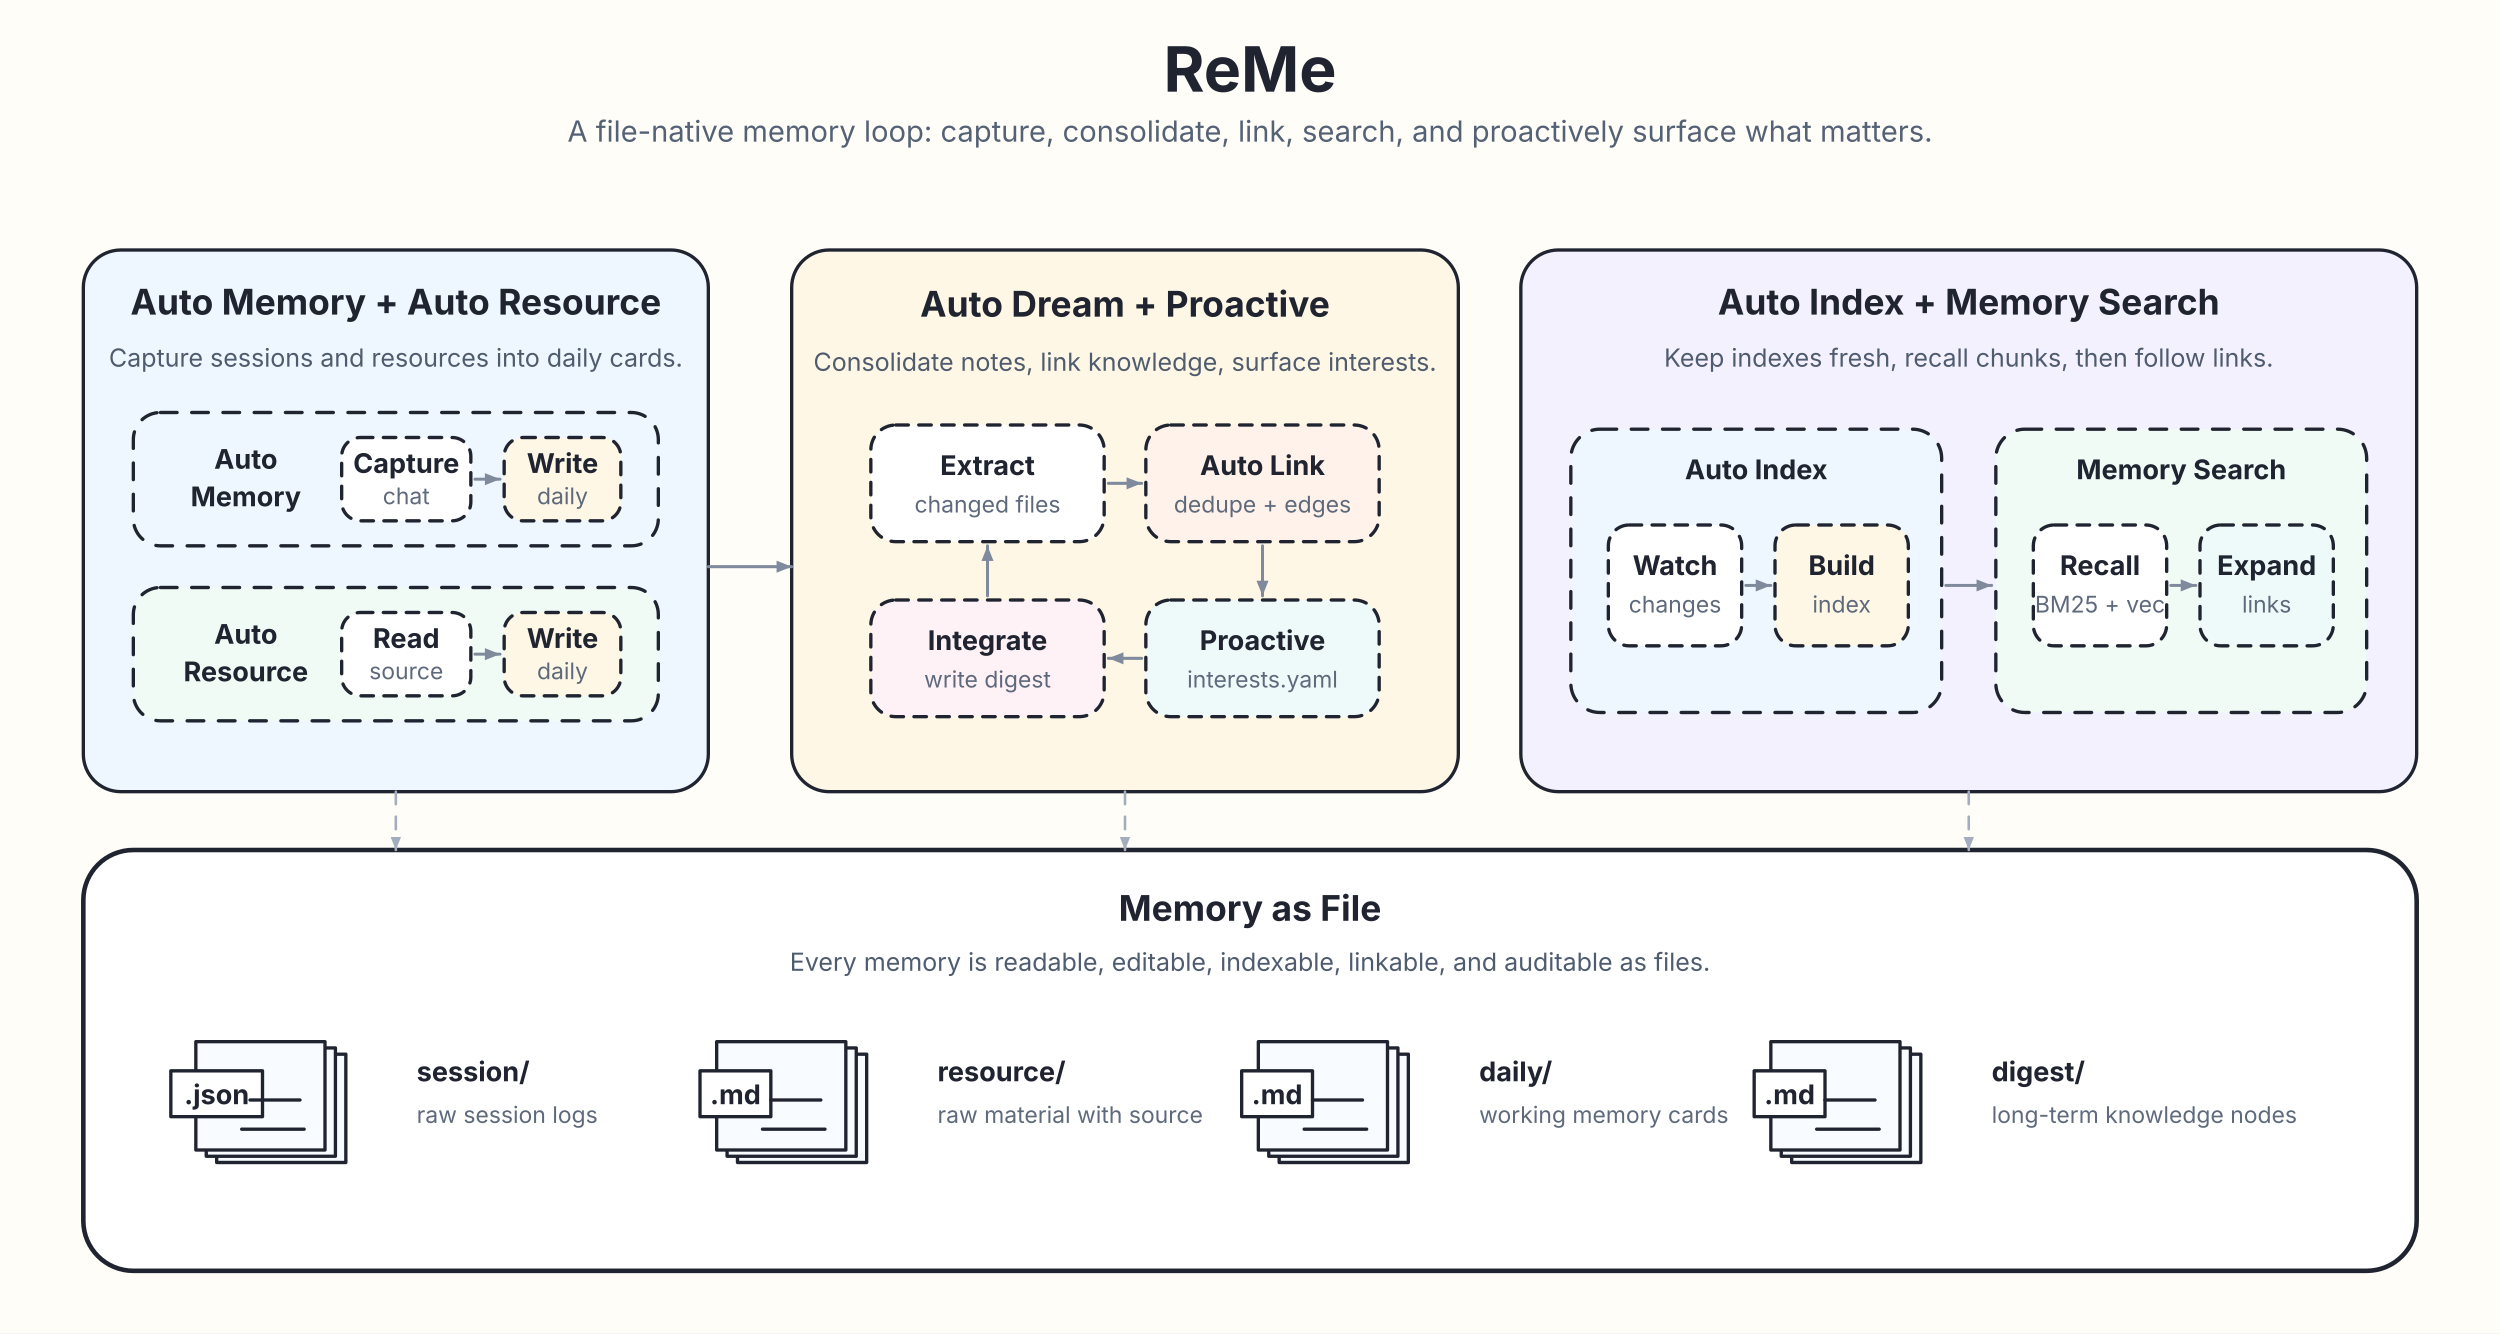
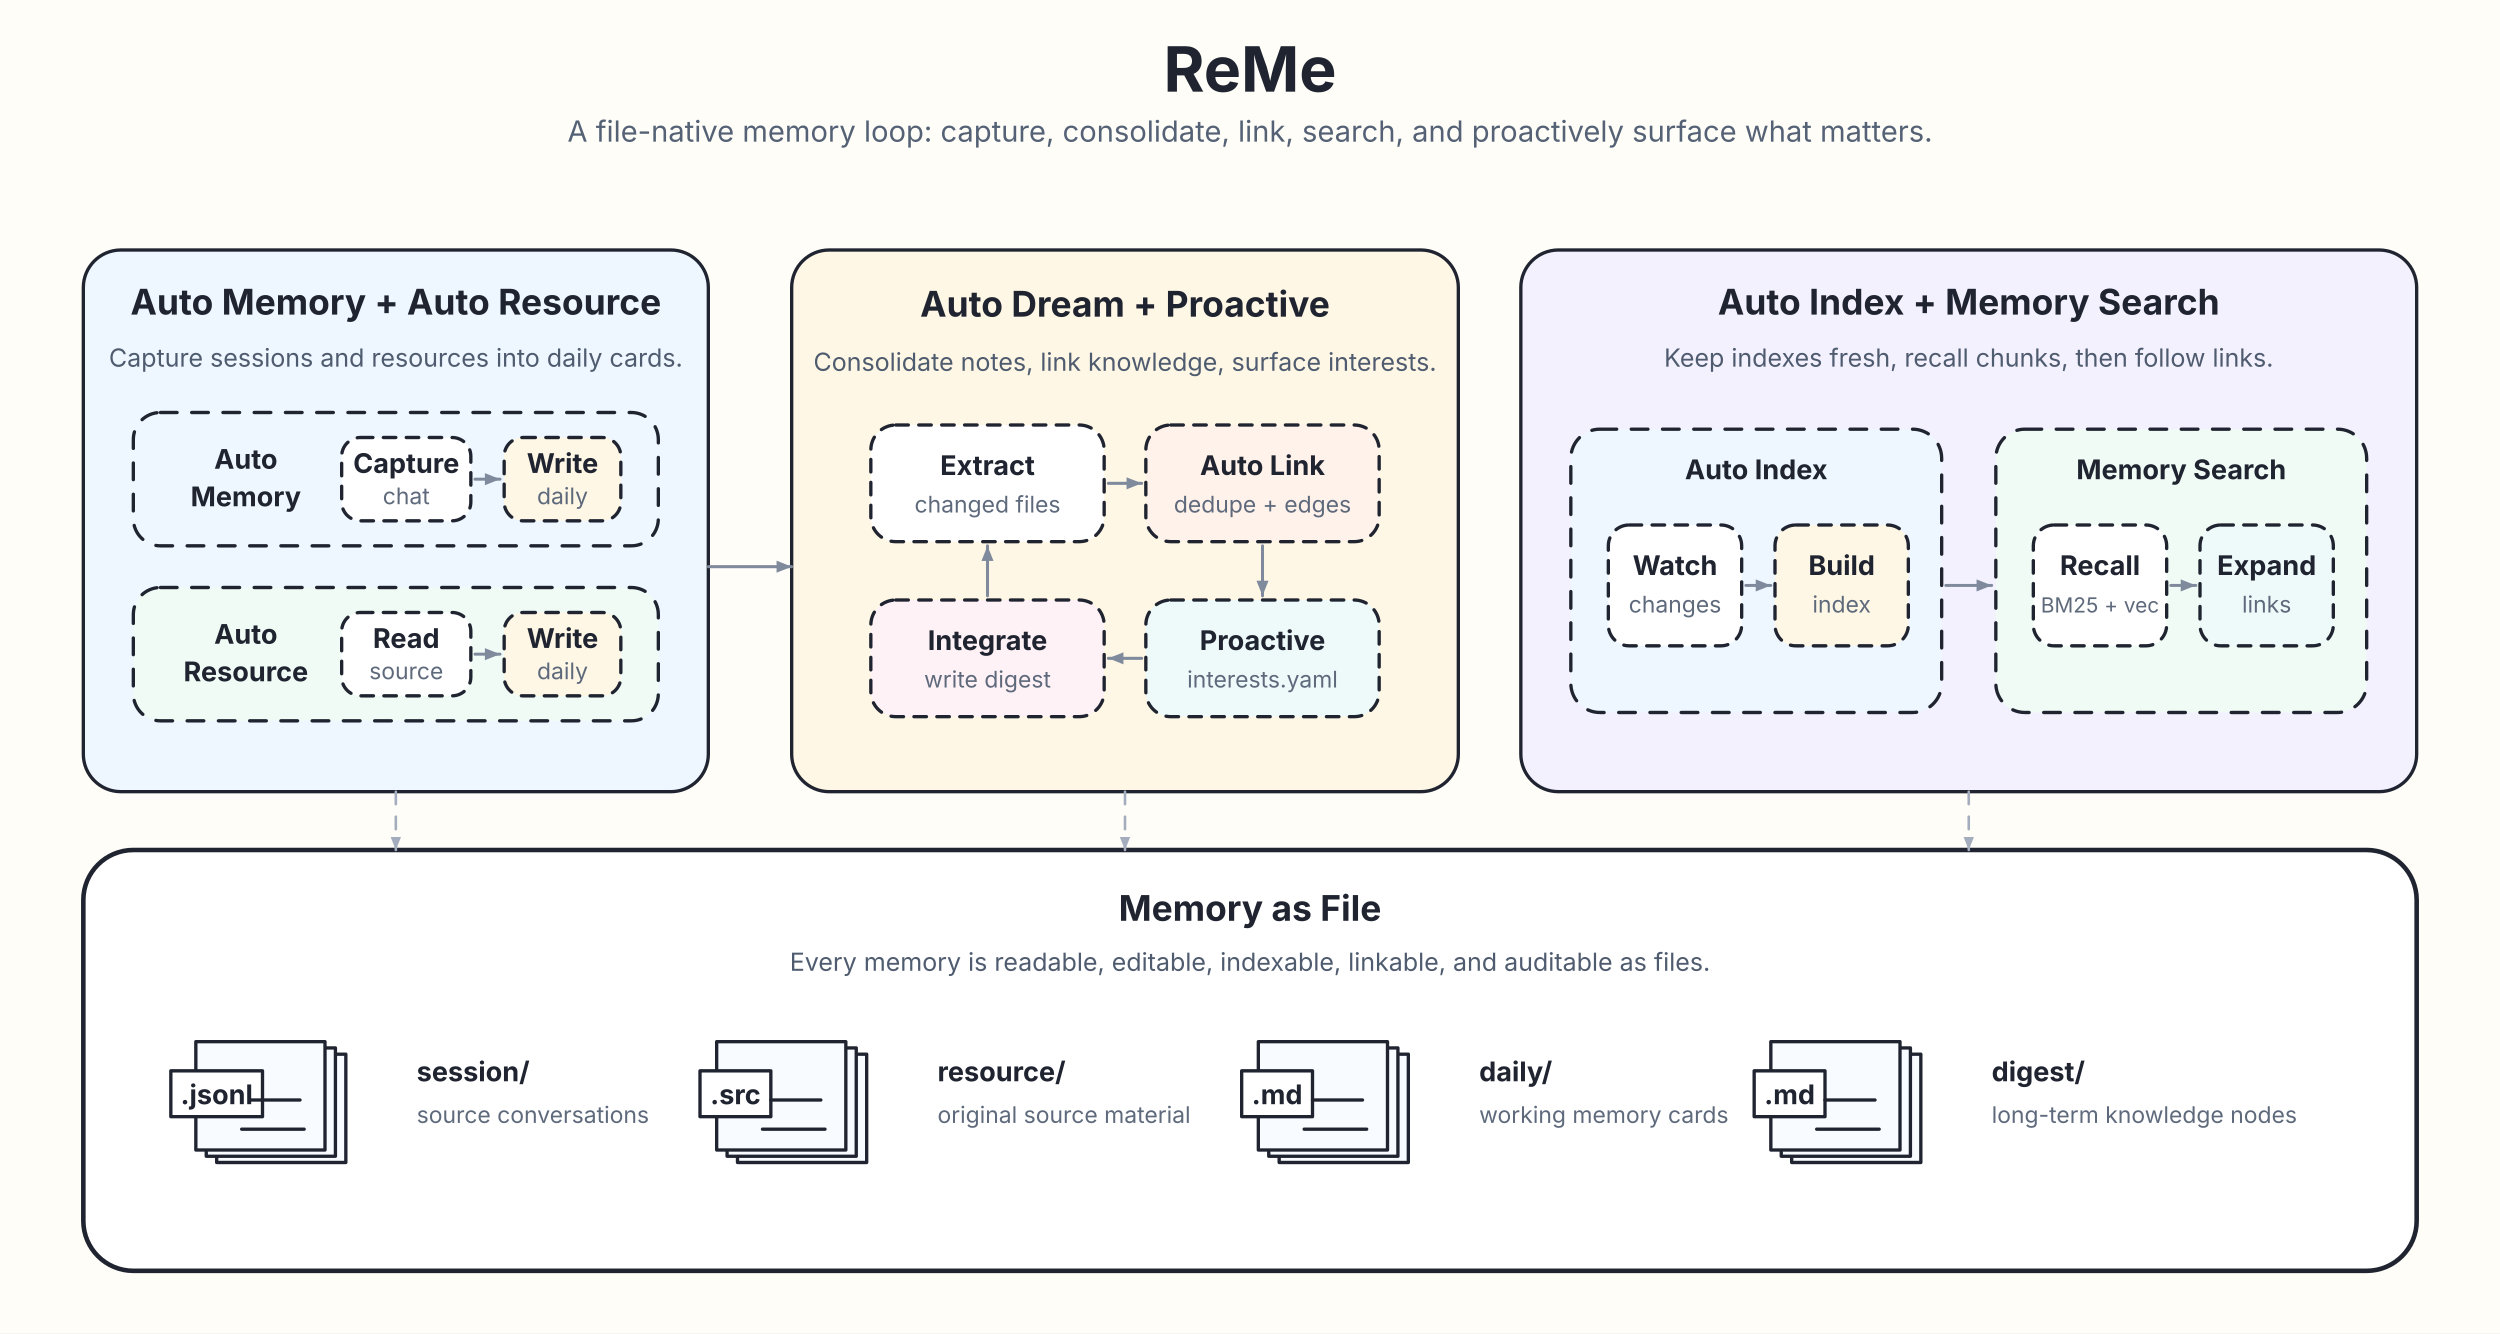
<svg xmlns="http://www.w3.org/2000/svg" width="1200" height="640" viewBox="0 0 1200 640" role="img" aria-labelledby="title desc">
  <defs>
-     <style>
-       .bg { fill: #fffdf8; }
-       .ink { stroke: #1f2430; stroke-width: 2.2; stroke-linecap: round; stroke-linejoin: round; }
-       .thin { stroke-width: 1.6; }
-       .dash { stroke-dasharray: 8 7; }
-       .title { font: 700 30px "Comic Sans MS", "Bradley Hand", -apple-system, BlinkMacSystemFont, "Segoe UI", sans-serif; fill: #1f2430; }
-       .subtitle { font: 14px "Comic Sans MS", "Bradley Hand", -apple-system, BlinkMacSystemFont, "Segoe UI", sans-serif; fill: #556276; }
-       .head { font: 700 17px "Comic Sans MS", "Bradley Hand", -apple-system, BlinkMacSystemFont, "Segoe UI", sans-serif; fill: #1f2430; }
-       .label { font: 700 13px "Comic Sans MS", "Bradley Hand", -apple-system, BlinkMacSystemFont, "Segoe UI", sans-serif; fill: #1f2430; }
-       .text { font: 12px "Comic Sans MS", "Bradley Hand", -apple-system, BlinkMacSystemFont, "Segoe UI", sans-serif; fill: #4f5c6f; }
-       .tiny { font: 11px "Comic Sans MS", "Bradley Hand", -apple-system, BlinkMacSystemFont, "Segoe UI", sans-serif; fill: #5e6a7c; }
-       .box { fill: #ffffff; }
-       .blue { fill: #eef7ff; }
-       .green { fill: #f0fbf5; }
-       .yellow { fill: #fff7e5; }
-       .pink { fill: #fff2f6; }
-       .violet { fill: #f4f1ff; }
-       .mint { fill: #eefafa; }
-       .peach { fill: #fff2ea; }
-       .paper { fill: #f8fbff; }
-       .tab { fill: #ffffff; }
-       .step { stroke-dasharray: 6 5; }
-       .arrow { fill: none; stroke: #7f8b9d; stroke-width: 1.45; stroke-linecap: round; stroke-linejoin: round; marker-end: url(#arrow); }
-       .soft-arrow { fill: none; stroke: #a3adbd; stroke-width: 1.25; stroke-dasharray: 6 6; stroke-linecap: round; stroke-linejoin: round; marker-end: url(#arrow-soft); }
-     </style>
+     <style>.bg { fill: #fffdf8; } .ink { stroke: #1f2430; stroke-width: 2.2; stroke-linecap: round; stroke-linejoin: round; } .thin { stroke-width: 1.6; } .dash { stroke-dasharray: 8 7; } .title { font: 700 30px "Comic Sans MS", "Bradley Hand", -apple-system, BlinkMacSystemFont, "Segoe UI", sans-serif; fill: #1f2430; } .subtitle { font: 14px "Comic Sans MS", "Bradley Hand", -apple-system, BlinkMacSystemFont, "Segoe UI", sans-serif; fill: #556276; } .head { font: 700 17px "Comic Sans MS", "Bradley Hand", -apple-system, BlinkMacSystemFont, "Segoe UI", sans-serif; fill: #1f2430; } .label { font: 700 13px "Comic Sans MS", "Bradley Hand", -apple-system, BlinkMacSystemFont, "Segoe UI", sans-serif; fill: #1f2430; } .text { font: 12px "Comic Sans MS", "Bradley Hand", -apple-system, BlinkMacSystemFont, "Segoe UI", sans-serif; fill: #4f5c6f; } .tiny { font: 11px "Comic Sans MS", "Bradley Hand", -apple-system, BlinkMacSystemFont, "Segoe UI", sans-serif; fill: #5e6a7c; } .box { fill: #ffffff; } .blue { fill: #eef7ff; } .green { fill: #f0fbf5; } .yellow { fill: #fff7e5; } .pink { fill: #fff2f6; } .violet { fill: #f4f1ff; } .mint { fill: #eefafa; } .peach { fill: #fff2ea; } .paper { fill: #f8fbff; } .tab { fill: #ffffff; } .step { stroke-dasharray: 6 5; } .arrow { fill: none; stroke: #7f8b9d; stroke-width: 1.45; stroke-linecap: round; stroke-linejoin: round; marker-end: url(#arrow); } .soft-arrow { fill: none; stroke: #a3adbd; stroke-width: 1.25; stroke-dasharray: 6 6; stroke-linecap: round; stroke-linejoin: round; marker-end: url(#arrow-soft); }</style>
    <marker id="arrow" markerWidth="6" markerHeight="6" refX="5" refY="2" orient="auto" markerUnits="strokeWidth">
      <path d="M0,0 L0,4 L5,2 z" fill="#7f8b9d" />
    </marker>
    <marker id="arrow-soft" markerWidth="6" markerHeight="6" refX="5" refY="2" orient="auto" markerUnits="strokeWidth">
      <path d="M0,0 L0,4 L5,2 z" fill="#a3adbd" />
    </marker>
  </defs>
  <rect class="bg" x="0" y="0" width="1200" height="640" />
  <text class="title" x="600" y="44" text-anchor="middle">ReMe</text>
  <text class="subtitle" x="600" y="68" text-anchor="middle">A file-native memory loop: capture, consolidate, link, search, and proactively surface what matters.</text>
  <g transform="translate(40 120)">
    <rect class="blue ink thin" x="0" y="0" width="300" height="260" rx="18" />
    <text class="head" x="150" y="31" text-anchor="middle">Auto Memory + Auto Resource</text>
-     <text class="text" x="150" y="56" text-anchor="middle">Capture sessions and resources into daily cards.</text>
+     <text class="text" x="150" y="56" text-anchor="middle" style="font-size:12px">Capture sessions and resources into daily cards.</text>
    <g transform="translate(24 78)">
      <rect class="blue ink thin dash" x="0" y="0" width="252" height="64" rx="13" />
      <text class="label" x="54" y="27" text-anchor="middle">Auto</text>
      <text class="label" x="54" y="45" text-anchor="middle">Memory</text>
      <rect class="box ink thin step" x="100" y="12" width="62" height="40" rx="9" />
      <text class="label" x="131" y="29" text-anchor="middle">Capture</text>
      <text class="tiny" x="131" y="44" text-anchor="middle">chat</text>
      <rect class="yellow ink thin step" x="178" y="12" width="56" height="40" rx="9" />
      <text class="label" x="206" y="29" text-anchor="middle">Write</text>
      <text class="tiny" x="206" y="44" text-anchor="middle">daily</text>
      <path class="arrow" d="M164 32 H176" />
    </g>
    <g transform="translate(24 162)">
      <rect class="green ink thin dash" x="0" y="0" width="252" height="64" rx="13" />
      <text class="label" x="54" y="27" text-anchor="middle">Auto</text>
      <text class="label" x="54" y="45" text-anchor="middle">Resource</text>
      <rect class="box ink thin step" x="100" y="12" width="62" height="40" rx="9" />
      <text class="label" x="131" y="29" text-anchor="middle">Read</text>
      <text class="tiny" x="131" y="44" text-anchor="middle">source</text>
      <rect class="yellow ink thin step" x="178" y="12" width="56" height="40" rx="9" />
      <text class="label" x="206" y="29" text-anchor="middle">Write</text>
      <text class="tiny" x="206" y="44" text-anchor="middle">daily</text>
      <path class="arrow" d="M164 32 H176" />
    </g>
  </g>
  <g transform="translate(380 120)">
    <rect class="yellow ink thin" x="0" y="0" width="320" height="260" rx="18" />
    <text class="head" x="160" y="32" text-anchor="middle">Auto Dream + Proactive</text>
-     <text class="text" x="160" y="58" text-anchor="middle">Consolidate notes, link knowledge, surface interests.</text>
+     <text class="text" x="160" y="58" text-anchor="middle" style="font-size:12px">Consolidate notes, link knowledge, surface interests.</text>
    <rect class="box ink thin step" x="38" y="84" width="112" height="56" rx="12" />
    <text class="label" x="94" y="108" text-anchor="middle">Extract</text>
    <text class="tiny" x="94" y="126" text-anchor="middle">changed files</text>
    <rect class="peach ink thin step" x="170" y="84" width="112" height="56" rx="12" />
    <text class="label" x="226" y="108" text-anchor="middle">Auto Link</text>
    <text class="tiny" x="226" y="126" text-anchor="middle">dedupe + edges</text>
    <rect class="pink ink thin step" x="38" y="168" width="112" height="56" rx="12" />
    <text class="label" x="94" y="192" text-anchor="middle">Integrate</text>
    <text class="tiny" x="94" y="210" text-anchor="middle">write digest</text>
    <rect class="mint ink thin step" x="170" y="168" width="112" height="56" rx="12" />
    <text class="label" x="226" y="192" text-anchor="middle">Proactive</text>
    <text class="tiny" x="226" y="210" text-anchor="middle">interests.yaml</text>
    <path class="arrow" d="M152 112 H168" />
    <path class="arrow" d="M226 142 V166" />
    <path class="arrow" d="M168 196 H152" />
    <path class="arrow" d="M94 166 V142" />
  </g>
  <g transform="translate(730 120)">
    <rect class="violet ink thin" x="0" y="0" width="430" height="260" rx="18" />
    <text class="head" x="215" y="31" text-anchor="middle">Auto Index + Memory Search</text>
-     <text class="text" x="215" y="56" text-anchor="middle">Keep indexes fresh, recall chunks, then follow links.</text>
+     <text class="text" x="215" y="56" text-anchor="middle" style="font-size:12px">Keep indexes fresh, recall chunks, then follow links.</text>
    <g transform="translate(24 86)">
      <rect class="blue ink thin dash" x="0" y="0" width="178" height="136" rx="14" />
      <text class="label" x="89" y="24" text-anchor="middle">Auto Index</text>
      <rect class="box ink thin step" x="18" y="46" width="64" height="58" rx="10" />
      <text class="label" x="50" y="70" text-anchor="middle">Watch</text>
      <text class="tiny" x="50" y="88" text-anchor="middle">changes</text>
      <rect class="yellow ink thin step" x="98" y="46" width="64" height="58" rx="10" />
      <text class="label" x="130" y="70" text-anchor="middle">Build</text>
      <text class="tiny" x="130" y="88" text-anchor="middle">index</text>
      <path class="arrow" d="M84 75 H96" />
    </g>
    <g transform="translate(228 86)">
      <rect class="green ink thin dash" x="0" y="0" width="178" height="136" rx="14" />
      <text class="label" x="89" y="24" text-anchor="middle">Memory Search</text>
      <rect class="box ink thin step" x="18" y="46" width="64" height="58" rx="10" />
      <text class="label" x="50" y="70" text-anchor="middle">Recall</text>
-       <text class="tiny" x="50" y="88" text-anchor="middle">BM25 + vec</text>
+       <text class="tiny" x="50" y="88" text-anchor="middle" style="font-size:10px">BM25 + vec</text>
      <rect class="mint ink thin step" x="98" y="46" width="64" height="58" rx="10" />
      <text class="label" x="130" y="70" text-anchor="middle">Expand</text>
      <text class="tiny" x="130" y="88" text-anchor="middle">links</text>
      <path class="arrow" d="M84 75 H96" />
    </g>
    <path class="arrow" d="M204 161 H226" />
  </g>
  <path class="arrow" d="M340 272 H380" />
  <rect class="box ink" x="40" y="408" width="1120" height="202" rx="24" />
  <text class="head" x="600" y="442" text-anchor="middle">Memory as File</text>
  <text class="text" x="600" y="466" text-anchor="middle">Every memory is readable, editable, indexable, linkable, and auditable as files.</text>
  <g transform="translate(94 500)">
    <rect class="paper ink thin" x="10" y="6" width="62" height="52" />
    <rect class="paper ink thin" x="5" y="3" width="62" height="52" />
    <rect class="paper ink thin" x="0" y="0" width="62" height="52" />
    <rect class="tab ink thin" x="-12" y="14" width="44" height="22" />
-     <text class="label" x="10" y="30" text-anchor="middle">.json</text>
+     <text class="label" x="10" y="30" text-anchor="middle">.jsonl</text>
    <line class="ink thin" x1="26" y1="28" x2="50" y2="28" />
    <line class="ink thin" x1="22" y1="42" x2="52" y2="42" />
    <text class="label" x="106" y="19">session/</text>
-     <text class="tiny" x="106" y="39">raw session logs</text>
+     <text class="tiny" x="106" y="39">source conversations</text>
  </g>
  <g transform="translate(344 500)">
    <rect class="paper ink thin" x="10" y="6" width="62" height="52" />
    <rect class="paper ink thin" x="5" y="3" width="62" height="52" />
    <rect class="paper ink thin" x="0" y="0" width="62" height="52" />
    <rect class="tab ink thin" x="-8" y="14" width="34" height="22" />
-     <text class="label" x="9" y="30" text-anchor="middle">.md</text>
+     <text class="label" x="9" y="30" text-anchor="middle">.src</text>
    <line class="ink thin" x1="26" y1="28" x2="50" y2="28" />
    <line class="ink thin" x1="22" y1="42" x2="52" y2="42" />
    <text class="label" x="106" y="19">resource/</text>
-     <text class="tiny" x="106" y="39">raw material with source</text>
+     <text class="tiny" x="106" y="39">original source material</text>
  </g>
  <g transform="translate(604 500)">
    <rect class="paper ink thin" x="10" y="6" width="62" height="52" />
    <rect class="paper ink thin" x="5" y="3" width="62" height="52" />
    <rect class="paper ink thin" x="0" y="0" width="62" height="52" />
    <rect class="tab ink thin" x="-8" y="14" width="34" height="22" />
    <text class="label" x="9" y="30" text-anchor="middle">.md</text>
    <line class="ink thin" x1="26" y1="28" x2="50" y2="28" />
    <line class="ink thin" x1="22" y1="42" x2="52" y2="42" />
    <text class="label" x="106" y="19">daily/</text>
    <text class="tiny" x="106" y="39">working memory cards</text>
  </g>
  <g transform="translate(850 500)">
    <rect class="paper ink thin" x="10" y="6" width="62" height="52" />
    <rect class="paper ink thin" x="5" y="3" width="62" height="52" />
    <rect class="paper ink thin" x="0" y="0" width="62" height="52" />
    <rect class="tab ink thin" x="-8" y="14" width="34" height="22" />
    <text class="label" x="9" y="30" text-anchor="middle">.md</text>
    <line class="ink thin" x1="26" y1="28" x2="50" y2="28" />
    <line class="ink thin" x1="22" y1="42" x2="52" y2="42" />
    <text class="label" x="106" y="19">digest/</text>
    <text class="tiny" x="106" y="39">long-term knowledge nodes</text>
  </g>
  <path class="soft-arrow" d="M190 380 V408" />
  <path class="soft-arrow" d="M540 380 V408" />
  <path class="soft-arrow" d="M945 380 V408" />
</svg>
